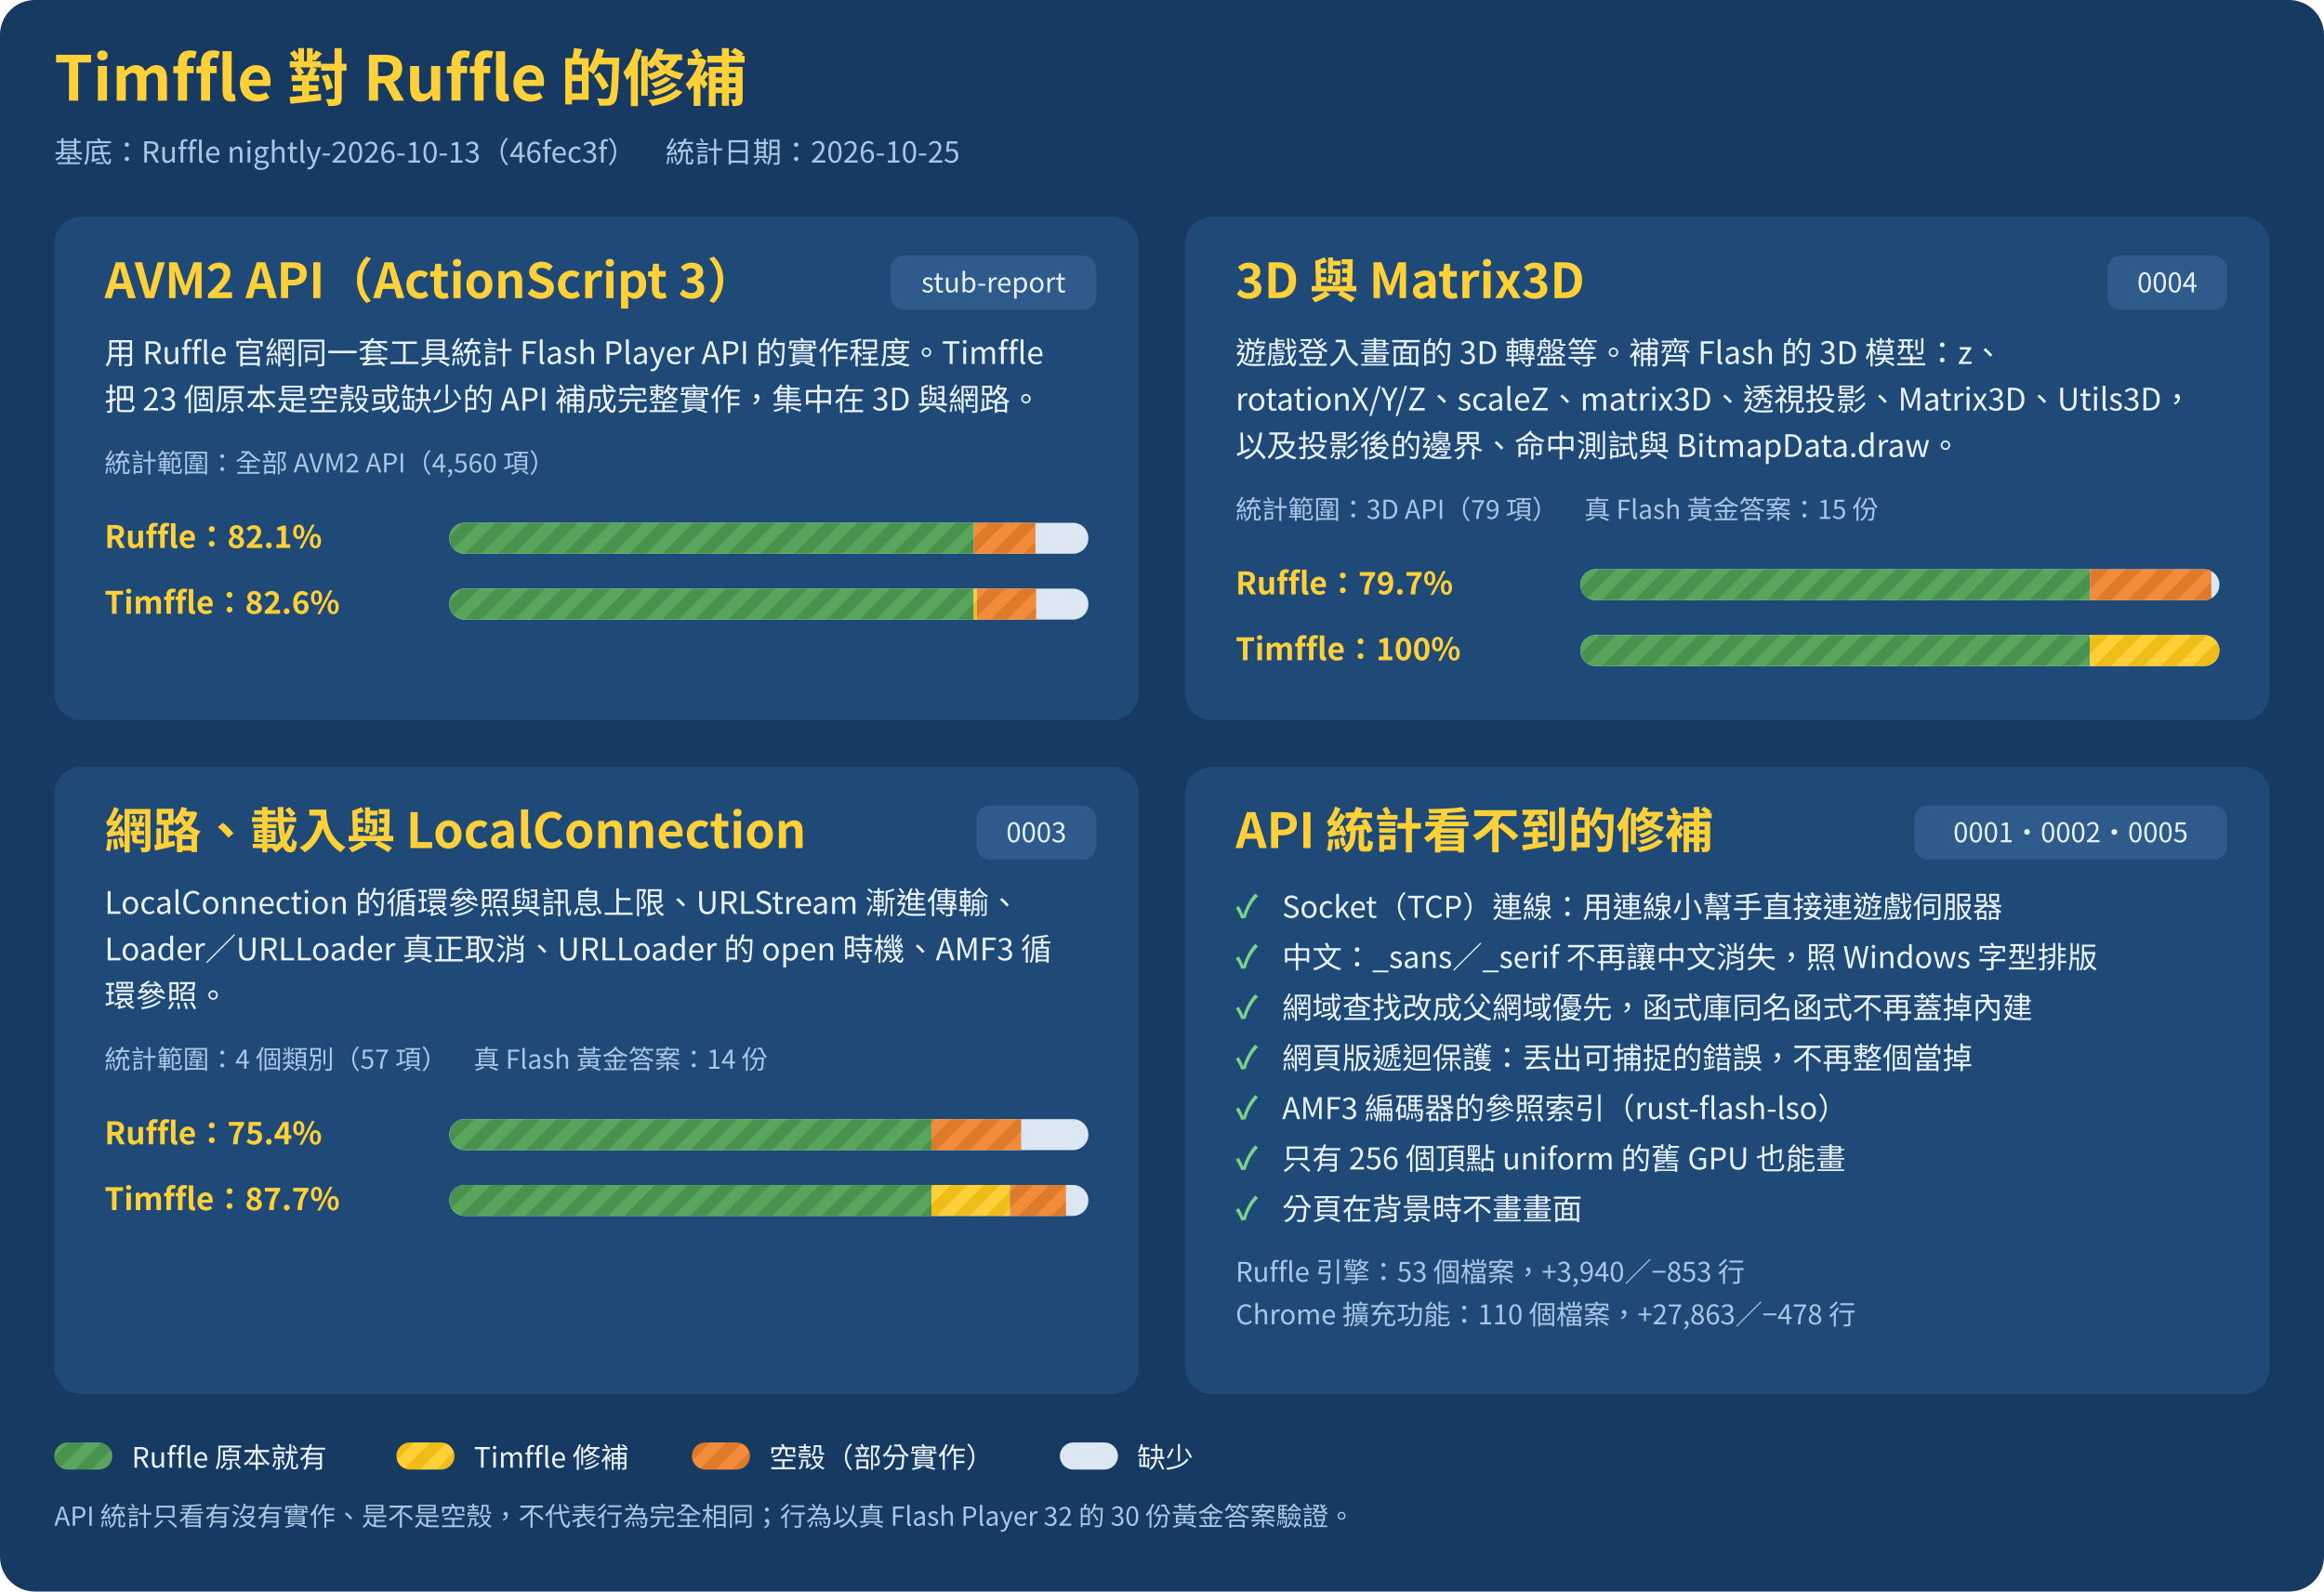
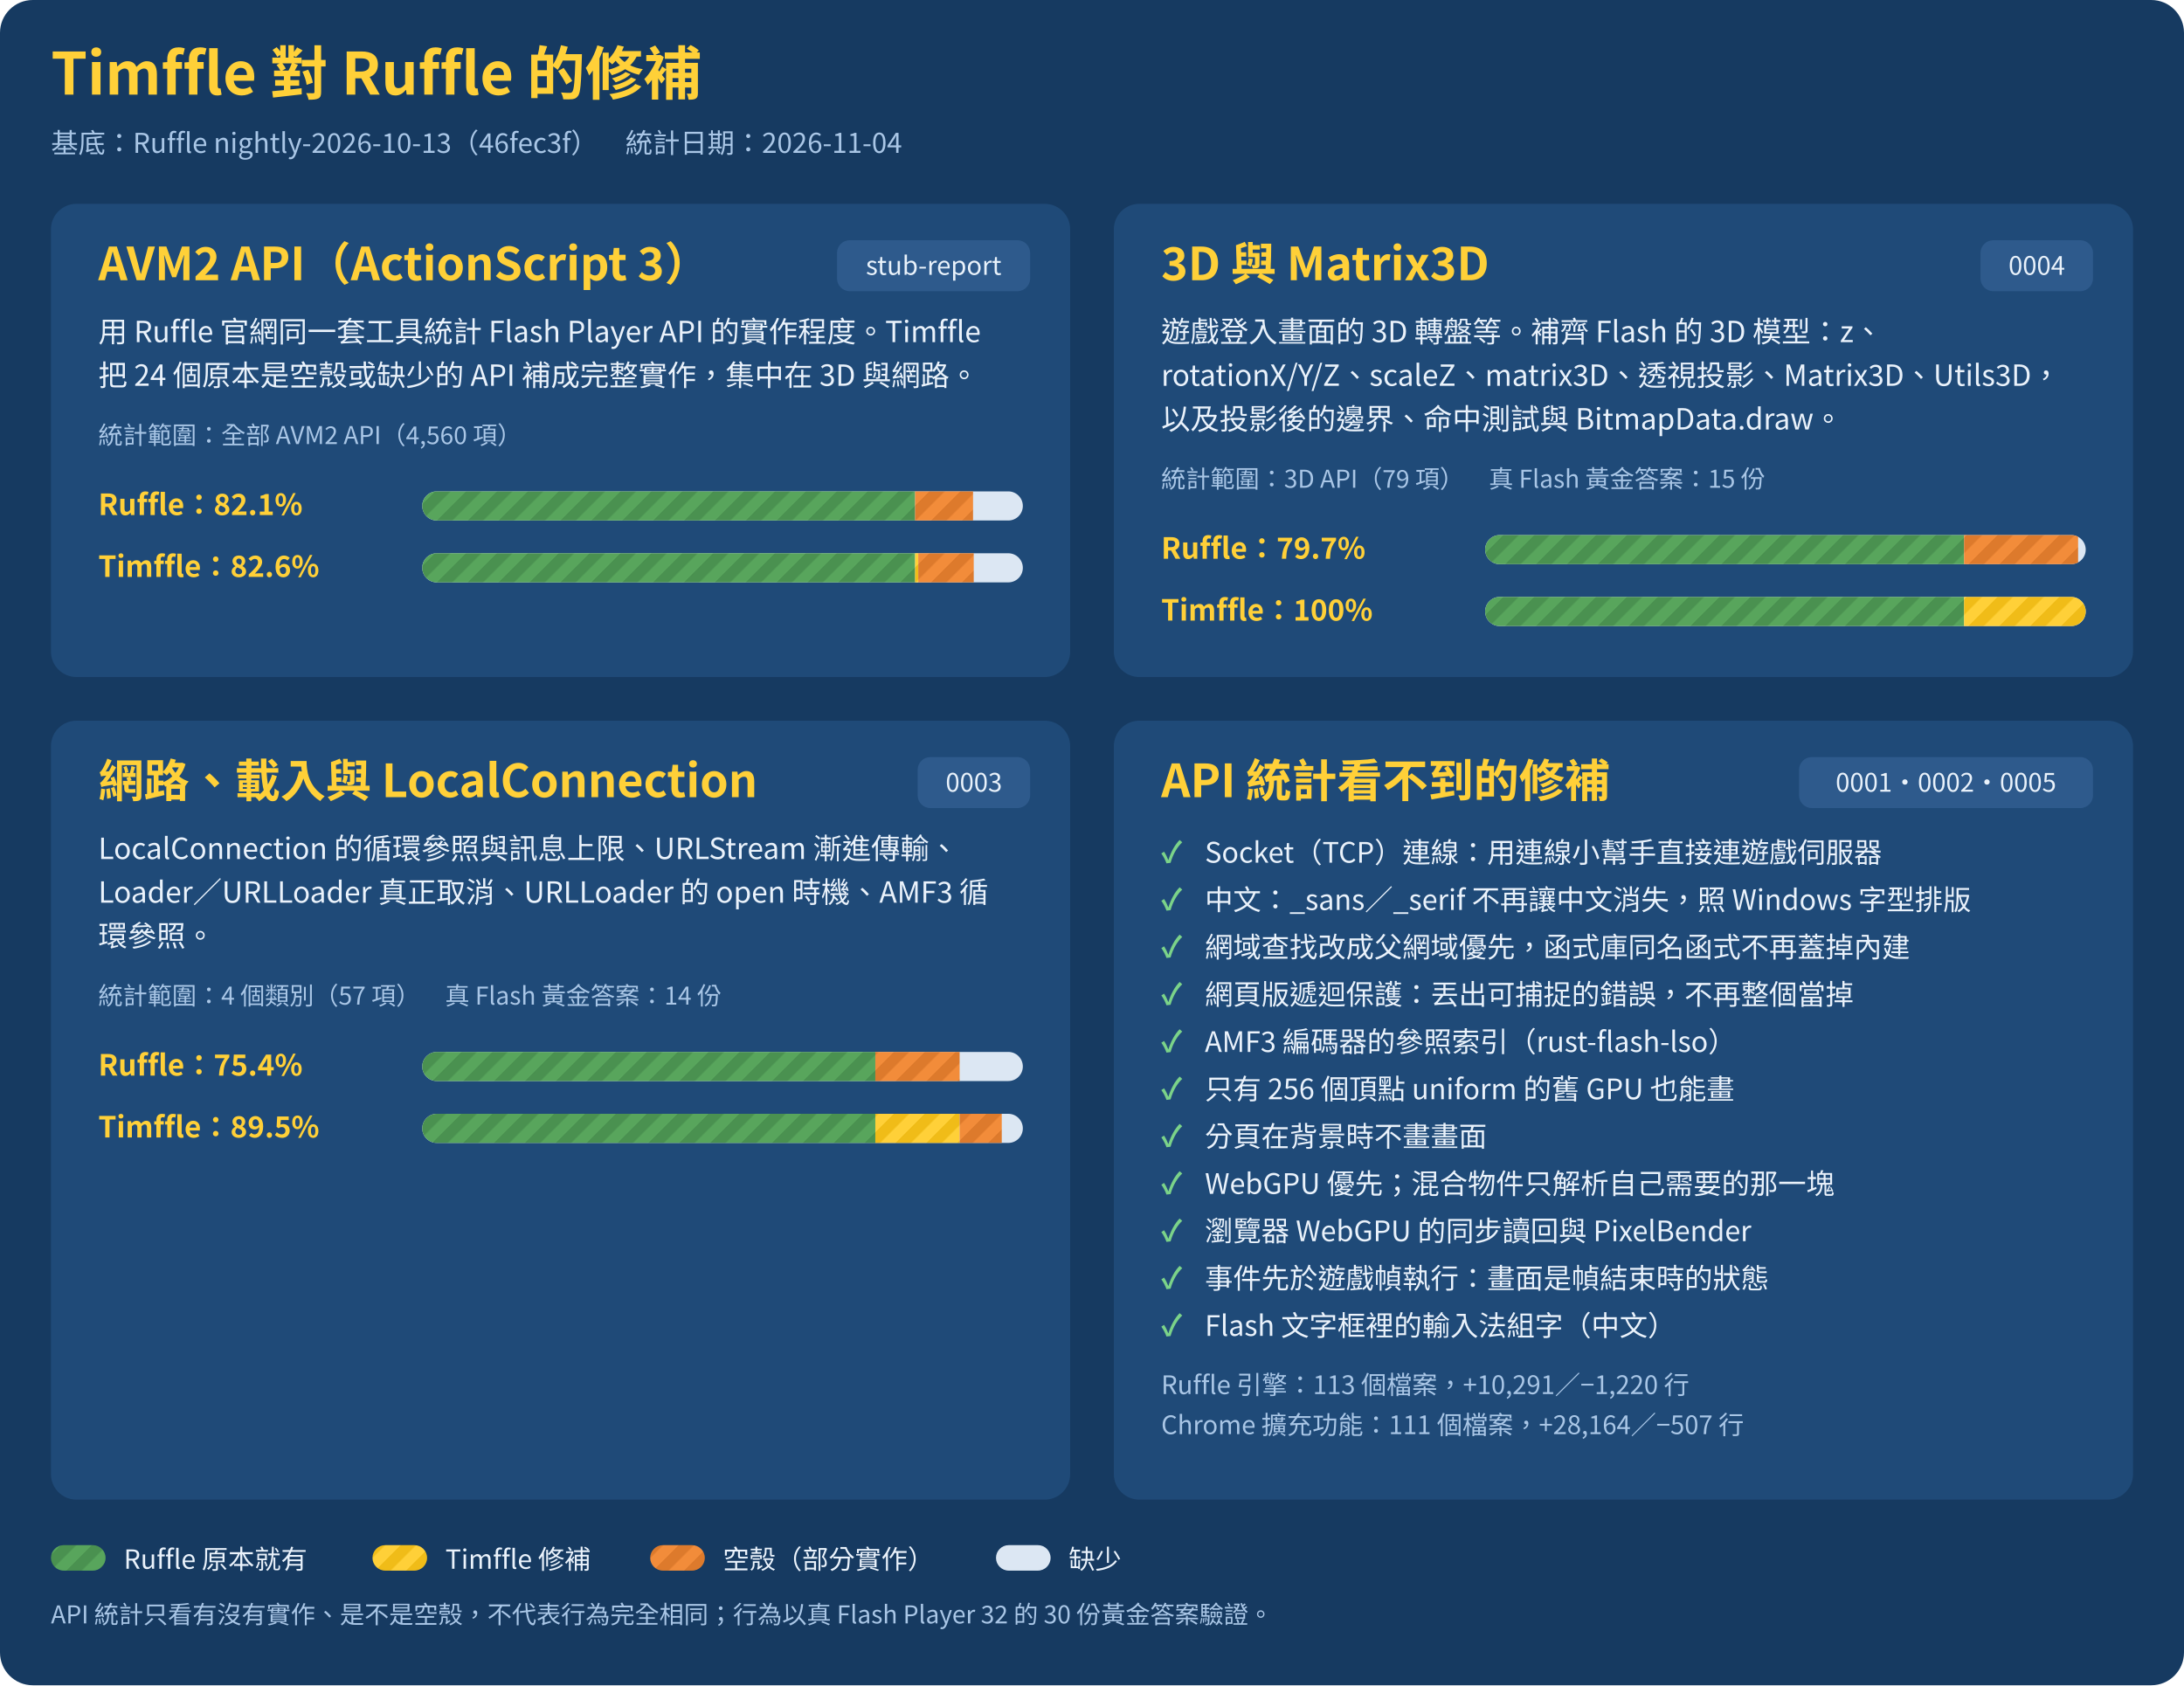
- <svg xmlns="http://www.w3.org/2000/svg" width="1200" height="822" viewBox="0 0 1200 822" role="img" aria-label="Timffle 對 Ruffle 的修補" font-family="'PingFang TC', 'Microsoft JhengHei', 'Noto Sans CJK TC', 'Noto Sans TC', 'Segoe UI', sans-serif">
+ <svg xmlns="http://www.w3.org/2000/svg" width="1200" height="926" viewBox="0 0 1200 926" role="img" aria-label="Timffle 對 Ruffle 的修補" font-family="'PingFang TC', 'Microsoft JhengHei', 'Noto Sans CJK TC', 'Noto Sans TC', 'Segoe UI', sans-serif">
  <defs>
    <pattern id="pg" width="12" height="12" patternUnits="userSpaceOnUse" patternTransform="rotate(45)">
      <rect width="12" height="12" fill="#58A55C" />
      <rect width="6" height="12" fill="#4A9150" />
    </pattern>
    <pattern id="py" width="12" height="12" patternUnits="userSpaceOnUse" patternTransform="rotate(45)">
      <rect width="12" height="12" fill="#FFD038" />
      <rect width="6" height="12" fill="#F0BC18" />
    </pattern>
    <pattern id="po" width="12" height="12" patternUnits="userSpaceOnUse" patternTransform="rotate(45)">
      <rect width="12" height="12" fill="#F28C3A" />
      <rect width="6" height="12" fill="#DD7A2C" />
    </pattern>
  </defs>
-   <rect width="1200" height="822" rx="18" fill="#163A61" />
+   <rect width="1200" height="926" rx="18" fill="#163A61" />
  <text x="28.0" y="52.0" font-size="32" fill="#FFD038" font-weight="bold" text-anchor="start">Timffle 對 Ruffle 的修補</text>
-   <text x="28.0" y="84.0" font-size="15" fill="#A9C6E6" font-weight="normal" text-anchor="start">基底：Ruffle nightly-2026-10-13（46fec3f）　統計日期：2026-10-25</text>
+   <text x="28.0" y="84.0" font-size="15" fill="#A9C6E6" font-weight="normal" text-anchor="start">基底：Ruffle nightly-2026-10-13（46fec3f）　統計日期：2026-11-04</text>
  <rect x="28" y="112" width="560" height="260" rx="14" fill="#1F4A78" />
  <rect x="459.9" y="132" width="106.1" height="28" rx="7" fill="#2E5A8C" />
  <text x="513.0" y="151.0" font-size="14" fill="#E9F2FB" font-weight="normal" text-anchor="middle">stub-report</text>
  <text x="54.0" y="154.0" font-size="25" fill="#FFD038" font-weight="bold" text-anchor="start">AVM2 API（ActionScript 3）</text>
  <text x="54.0" y="188.0" font-size="16" fill="#EAF2FB" font-weight="normal" text-anchor="start">用 Ruffle 官網同一套工具統計 Flash Player API 的實作程度。Timffle</text>
-   <text x="54.0" y="212.0" font-size="16" fill="#EAF2FB" font-weight="normal" text-anchor="start">把 23 個原本是空殼或缺少的 API 補成完整實作，集中在 3D 與網路。</text>
+   <text x="54.0" y="212.0" font-size="16" fill="#EAF2FB" font-weight="normal" text-anchor="start">把 24 個原本是空殼或缺少的 API 補成完整實作，集中在 3D 與網路。</text>
  <text x="54.0" y="244.0" font-size="13.5" fill="#A9C6E6" font-weight="normal" text-anchor="start">統計範圍：全部 AVM2 API（4,560 項）</text>
  <text x="54.0" y="283.0" font-size="16" fill="#FFD038" font-weight="bold" text-anchor="start">Ruffle：82.1%</text>
  <clipPath id="bzh-TW7">
    <rect x="232.0" y="270" width="330.0" height="16" rx="8" />
  </clipPath>
  <rect x="232.0" y="270" width="330.0" height="16" rx="8" fill="#DCE7F3" />
  <rect x="232.00" y="270" width="270.80" height="16" fill="url(#pg)" clip-path="url(#bzh-TW7)" />
  <rect x="502.80" y="270" width="31.84" height="16" fill="url(#po)" clip-path="url(#bzh-TW7)" />
  <text x="54.0" y="317.0" font-size="16" fill="#FFD038" font-weight="bold" text-anchor="start">Timffle：82.6%</text>
  <clipPath id="bzh-TW8">
    <rect x="232.0" y="304" width="330.0" height="16" rx="8" />
  </clipPath>
  <rect x="232.0" y="304" width="330.0" height="16" rx="8" fill="#DCE7F3" />
  <rect x="232.00" y="304" width="270.80" height="16" fill="url(#pg)" clip-path="url(#bzh-TW8)" />
-   <rect x="502.80" y="304" width="1.66" height="16" fill="url(#py)" clip-path="url(#bzh-TW8)" />
-   <rect x="504.47" y="304" width="30.54" height="16" fill="url(#po)" clip-path="url(#bzh-TW8)" />
+   <rect x="502.80" y="304" width="1.74" height="16" fill="url(#py)" clip-path="url(#bzh-TW8)" />
+   <rect x="504.54" y="304" width="30.47" height="16" fill="url(#po)" clip-path="url(#bzh-TW8)" />
  <rect x="612" y="112" width="560" height="260" rx="14" fill="#1F4A78" />
  <rect x="1088.2" y="132" width="61.8" height="28" rx="7" fill="#2E5A8C" />
  <text x="1119.1" y="151.0" font-size="14" fill="#E9F2FB" font-weight="normal" text-anchor="middle">0004</text>
  <text x="638.0" y="154.0" font-size="25" fill="#FFD038" font-weight="bold" text-anchor="start">3D 與 Matrix3D</text>
  <text x="638.0" y="188.0" font-size="16" fill="#EAF2FB" font-weight="normal" text-anchor="start">遊戲登入畫面的 3D 轉盤等。補齊 Flash 的 3D 模型：z、</text>
  <text x="638.0" y="212.0" font-size="16" fill="#EAF2FB" font-weight="normal" text-anchor="start">rotationX/Y/Z、scaleZ、matrix3D、透視投影、Matrix3D、Utils3D，</text>
  <text x="638.0" y="236.0" font-size="16" fill="#EAF2FB" font-weight="normal" text-anchor="start">以及投影後的邊界、命中測試與 BitmapData.draw。</text>
  <text x="638.0" y="268.0" font-size="13.5" fill="#A9C6E6" font-weight="normal" text-anchor="start">統計範圍：3D API（79 項）　真 Flash 黃金答案：15 份</text>
  <text x="638.0" y="307.0" font-size="16" fill="#FFD038" font-weight="bold" text-anchor="start">Ruffle：79.7%</text>
  <clipPath id="bzh-TW9">
    <rect x="816.0" y="294" width="330.0" height="16" rx="8" />
  </clipPath>
  <rect x="816.0" y="294" width="330.0" height="16" rx="8" fill="#DCE7F3" />
  <rect x="816.00" y="294" width="263.16" height="16" fill="url(#pg)" clip-path="url(#bzh-TW9)" />
  <rect x="1079.16" y="294" width="62.66" height="16" fill="url(#po)" clip-path="url(#bzh-TW9)" />
  <text x="638.0" y="341.0" font-size="16" fill="#FFD038" font-weight="bold" text-anchor="start">Timffle：100%</text>
  <clipPath id="bzh-TW10">
    <rect x="816.0" y="328" width="330.0" height="16" rx="8" />
  </clipPath>
  <rect x="816.0" y="328" width="330.0" height="16" rx="8" fill="#DCE7F3" />
  <rect x="816.00" y="328" width="263.16" height="16" fill="url(#pg)" clip-path="url(#bzh-TW10)" />
  <rect x="1079.16" y="328" width="66.84" height="16" fill="url(#py)" clip-path="url(#bzh-TW10)" />
-   <rect x="28" y="396" width="560" height="324" rx="14" fill="#1F4A78" />
+   <rect x="28" y="396" width="560" height="428" rx="14" fill="#1F4A78" />
  <rect x="504.2" y="416" width="61.8" height="28" rx="7" fill="#2E5A8C" />
  <text x="535.1" y="435.0" font-size="14" fill="#E9F2FB" font-weight="normal" text-anchor="middle">0003</text>
  <text x="54.0" y="438.0" font-size="25" fill="#FFD038" font-weight="bold" text-anchor="start">網路、載入與 LocalConnection</text>
  <text x="54.0" y="472.0" font-size="16" fill="#EAF2FB" font-weight="normal" text-anchor="start">LocalConnection 的循環參照與訊息上限、URLStream 漸進傳輸、</text>
  <text x="54.0" y="496.0" font-size="16" fill="#EAF2FB" font-weight="normal" text-anchor="start">Loader／URLLoader 真正取消、URLLoader 的 open 時機、AMF3 循</text>
  <text x="54.0" y="520.0" font-size="16" fill="#EAF2FB" font-weight="normal" text-anchor="start">環參照。</text>
  <text x="54.0" y="552.0" font-size="13.5" fill="#A9C6E6" font-weight="normal" text-anchor="start">統計範圍：4 個類別（57 項）　真 Flash 黃金答案：14 份</text>
  <text x="54.0" y="591.0" font-size="16" fill="#FFD038" font-weight="bold" text-anchor="start">Ruffle：75.4%</text>
  <clipPath id="bzh-TW11">
    <rect x="232.0" y="578" width="330.0" height="16" rx="8" />
  </clipPath>
  <rect x="232.0" y="578" width="330.0" height="16" rx="8" fill="#DCE7F3" />
  <rect x="232.00" y="578" width="248.95" height="16" fill="url(#pg)" clip-path="url(#bzh-TW11)" />
  <rect x="480.95" y="578" width="46.32" height="16" fill="url(#po)" clip-path="url(#bzh-TW11)" />
-   <text x="54.0" y="625.0" font-size="16" fill="#FFD038" font-weight="bold" text-anchor="start">Timffle：87.7%</text>
+   <text x="54.0" y="625.0" font-size="16" fill="#FFD038" font-weight="bold" text-anchor="start">Timffle：89.5%</text>
  <clipPath id="bzh-TW12">
    <rect x="232.0" y="612" width="330.0" height="16" rx="8" />
  </clipPath>
  <rect x="232.0" y="612" width="330.0" height="16" rx="8" fill="#DCE7F3" />
  <rect x="232.00" y="612" width="248.95" height="16" fill="url(#pg)" clip-path="url(#bzh-TW12)" />
-   <rect x="480.95" y="612" width="40.53" height="16" fill="url(#py)" clip-path="url(#bzh-TW12)" />
-   <rect x="521.47" y="612" width="28.95" height="16" fill="url(#po)" clip-path="url(#bzh-TW12)" />
-   <rect x="612" y="396" width="560" height="324" rx="14" fill="#1F4A78" />
+   <rect x="480.95" y="612" width="46.32" height="16" fill="url(#py)" clip-path="url(#bzh-TW12)" />
+   <rect x="527.26" y="612" width="23.16" height="16" fill="url(#po)" clip-path="url(#bzh-TW12)" />
+   <rect x="612" y="396" width="560" height="428" rx="14" fill="#1F4A78" />
  <rect x="988.5" y="416" width="161.5" height="28" rx="7" fill="#2E5A8C" />
  <text x="1069.2" y="435.0" font-size="14" fill="#E9F2FB" font-weight="normal" text-anchor="middle">0001・0002・0005</text>
  <text x="638.0" y="438.0" font-size="25" fill="#FFD038" font-weight="bold" text-anchor="start">API 統計看不到的修補</text>
  <text x="638.0" y="474.0" font-size="16" fill="#7BD389" font-weight="bold" text-anchor="start">✓</text>
  <text x="662.0" y="474.0" font-size="15.5" fill="#EAF2FB" font-weight="normal" text-anchor="start">Socket（TCP）連線：用連線小幫手直接連遊戲伺服器</text>
  <text x="638.0" y="500.0" font-size="16" fill="#7BD389" font-weight="bold" text-anchor="start">✓</text>
  <text x="662.0" y="500.0" font-size="15.5" fill="#EAF2FB" font-weight="normal" text-anchor="start">中文：_sans／_serif 不再讓中文消失，照 Windows 字型排版</text>
  <text x="638.0" y="526.0" font-size="16" fill="#7BD389" font-weight="bold" text-anchor="start">✓</text>
  <text x="662.0" y="526.0" font-size="15.5" fill="#EAF2FB" font-weight="normal" text-anchor="start">網域查找改成父網域優先，函式庫同名函式不再蓋掉內建</text>
  <text x="638.0" y="552.0" font-size="16" fill="#7BD389" font-weight="bold" text-anchor="start">✓</text>
  <text x="662.0" y="552.0" font-size="15.5" fill="#EAF2FB" font-weight="normal" text-anchor="start">網頁版遞迴保護：丟出可捕捉的錯誤，不再整個當掉</text>
  <text x="638.0" y="578.0" font-size="16" fill="#7BD389" font-weight="bold" text-anchor="start">✓</text>
  <text x="662.0" y="578.0" font-size="15.5" fill="#EAF2FB" font-weight="normal" text-anchor="start">AMF3 編碼器的參照索引（rust-flash-lso）</text>
  <text x="638.0" y="604.0" font-size="16" fill="#7BD389" font-weight="bold" text-anchor="start">✓</text>
  <text x="662.0" y="604.0" font-size="15.5" fill="#EAF2FB" font-weight="normal" text-anchor="start">只有 256 個頂點 uniform 的舊 GPU 也能畫</text>
  <text x="638.0" y="630.0" font-size="16" fill="#7BD389" font-weight="bold" text-anchor="start">✓</text>
  <text x="662.0" y="630.0" font-size="15.5" fill="#EAF2FB" font-weight="normal" text-anchor="start">分頁在背景時不畫畫面</text>
-   <text x="638.0" y="662.0" font-size="14" fill="#A9C6E6" font-weight="normal" text-anchor="start">Ruffle 引擎：53 個檔案，+3,940／−853 行</text>
-   <text x="638.0" y="684.0" font-size="14" fill="#A9C6E6" font-weight="normal" text-anchor="start">Chrome 擴充功能：110 個檔案，+27,863／−478 行</text>
-   <rect x="28" y="745" width="30" height="14" rx="7" fill="url(#pg)" />
-   <text x="68.0" y="758.0" font-size="14.5" fill="#EAF2FB" font-weight="normal" text-anchor="start">Ruffle 原本就有</text>
-   <rect x="204.66" y="745" width="30" height="14" rx="7" fill="url(#py)" />
-   <text x="244.7" y="758.0" font-size="14.5" fill="#EAF2FB" font-weight="normal" text-anchor="start">Timffle 修補</text>
-   <rect x="357.25" y="745" width="30" height="14" rx="7" fill="url(#po)" />
-   <text x="397.2" y="758.0" font-size="14.5" fill="#EAF2FB" font-weight="normal" text-anchor="start">空殼（部分實作）</text>
-   <rect x="547.25" y="745" width="30" height="14" rx="7" fill="#DCE7F3" />
-   <text x="587.2" y="758.0" font-size="14.5" fill="#EAF2FB" font-weight="normal" text-anchor="start">缺少</text>
-   <text x="28.0" y="788.0" font-size="13.5" fill="#A9C6E6" font-weight="normal" text-anchor="start">API 統計只看有沒有實作、是不是空殼，不代表行為完全相同；行為以真 Flash Player 32 的 30 份黃金答案驗證。</text>
+   <text x="638.0" y="656.0" font-size="16" fill="#7BD389" font-weight="bold" text-anchor="start">✓</text>
+   <text x="662.0" y="656.0" font-size="15.5" fill="#EAF2FB" font-weight="normal" text-anchor="start">WebGPU 優先；混合物件只解析自己需要的那一塊</text>
+   <text x="638.0" y="682.0" font-size="16" fill="#7BD389" font-weight="bold" text-anchor="start">✓</text>
+   <text x="662.0" y="682.0" font-size="15.5" fill="#EAF2FB" font-weight="normal" text-anchor="start">瀏覽器 WebGPU 的同步讀回與 PixelBender</text>
+   <text x="638.0" y="708.0" font-size="16" fill="#7BD389" font-weight="bold" text-anchor="start">✓</text>
+   <text x="662.0" y="708.0" font-size="15.5" fill="#EAF2FB" font-weight="normal" text-anchor="start">事件先於遊戲幀執行：畫面是幀結束時的狀態</text>
+   <text x="638.0" y="734.0" font-size="16" fill="#7BD389" font-weight="bold" text-anchor="start">✓</text>
+   <text x="662.0" y="734.0" font-size="15.5" fill="#EAF2FB" font-weight="normal" text-anchor="start">Flash 文字框裡的輸入法組字（中文）</text>
+   <text x="638.0" y="766.0" font-size="14" fill="#A9C6E6" font-weight="normal" text-anchor="start">Ruffle 引擎：113 個檔案，+10,291／−1,220 行</text>
+   <text x="638.0" y="788.0" font-size="14" fill="#A9C6E6" font-weight="normal" text-anchor="start">Chrome 擴充功能：111 個檔案，+28,164／−507 行</text>
+   <rect x="28" y="849" width="30" height="14" rx="7" fill="url(#pg)" />
+   <text x="68.0" y="862.0" font-size="14.5" fill="#EAF2FB" font-weight="normal" text-anchor="start">Ruffle 原本就有</text>
+   <rect x="204.66" y="849" width="30" height="14" rx="7" fill="url(#py)" />
+   <text x="244.7" y="862.0" font-size="14.5" fill="#EAF2FB" font-weight="normal" text-anchor="start">Timffle 修補</text>
+   <rect x="357.25" y="849" width="30" height="14" rx="7" fill="url(#po)" />
+   <text x="397.2" y="862.0" font-size="14.5" fill="#EAF2FB" font-weight="normal" text-anchor="start">空殼（部分實作）</text>
+   <rect x="547.25" y="849" width="30" height="14" rx="7" fill="#DCE7F3" />
+   <text x="587.2" y="862.0" font-size="14.5" fill="#EAF2FB" font-weight="normal" text-anchor="start">缺少</text>
+   <text x="28.0" y="892.0" font-size="13.5" fill="#A9C6E6" font-weight="normal" text-anchor="start">API 統計只看有沒有實作、是不是空殼，不代表行為完全相同；行為以真 Flash Player 32 的 30 份黃金答案驗證。</text>
</svg>
